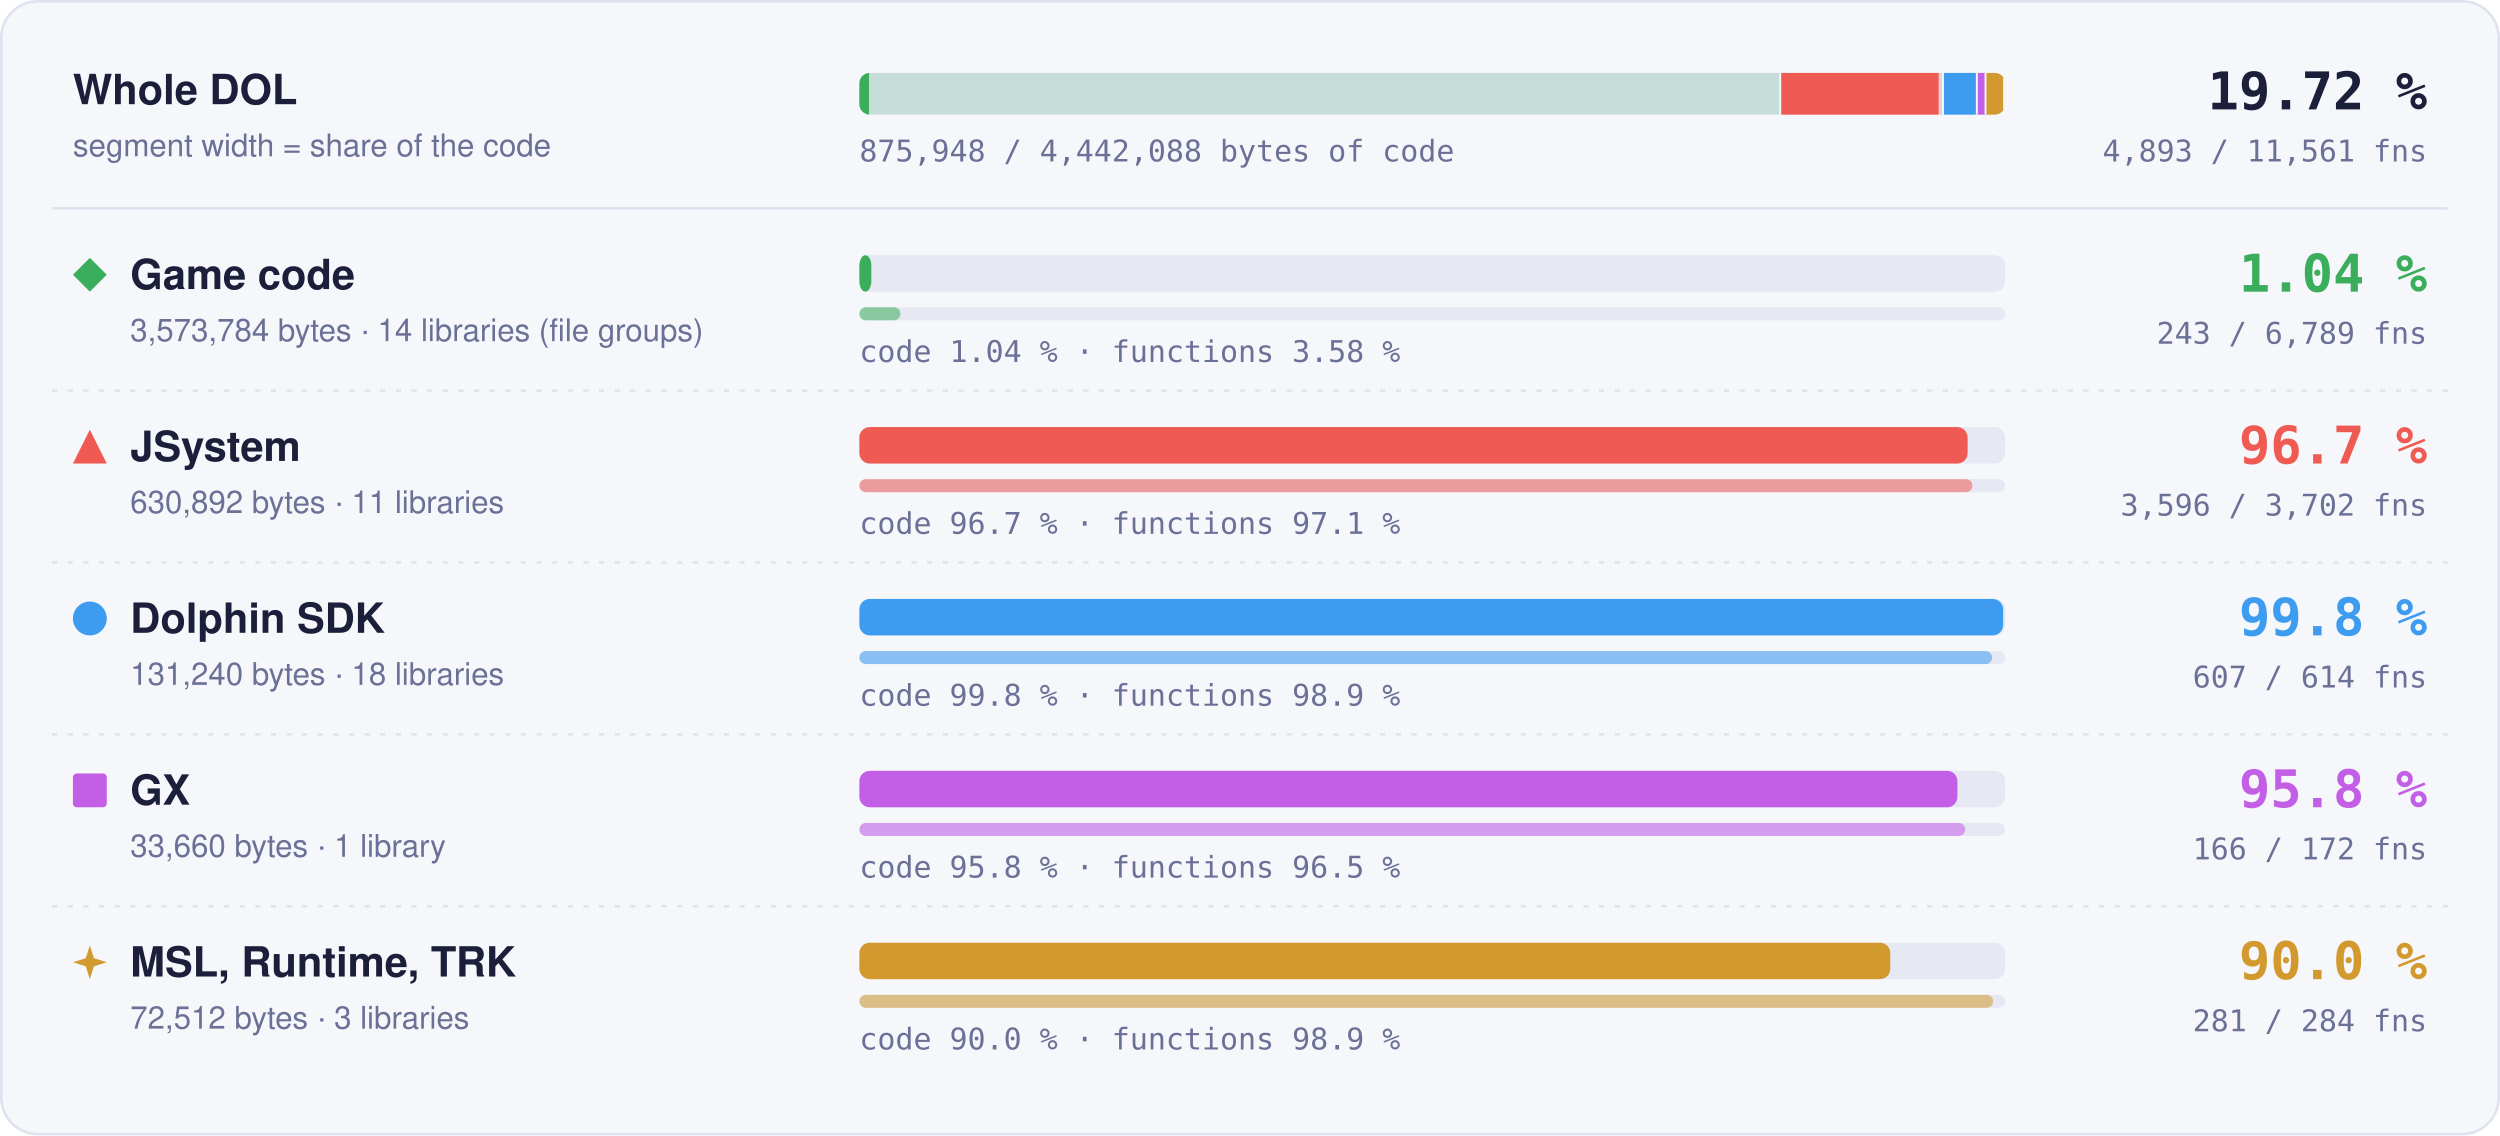
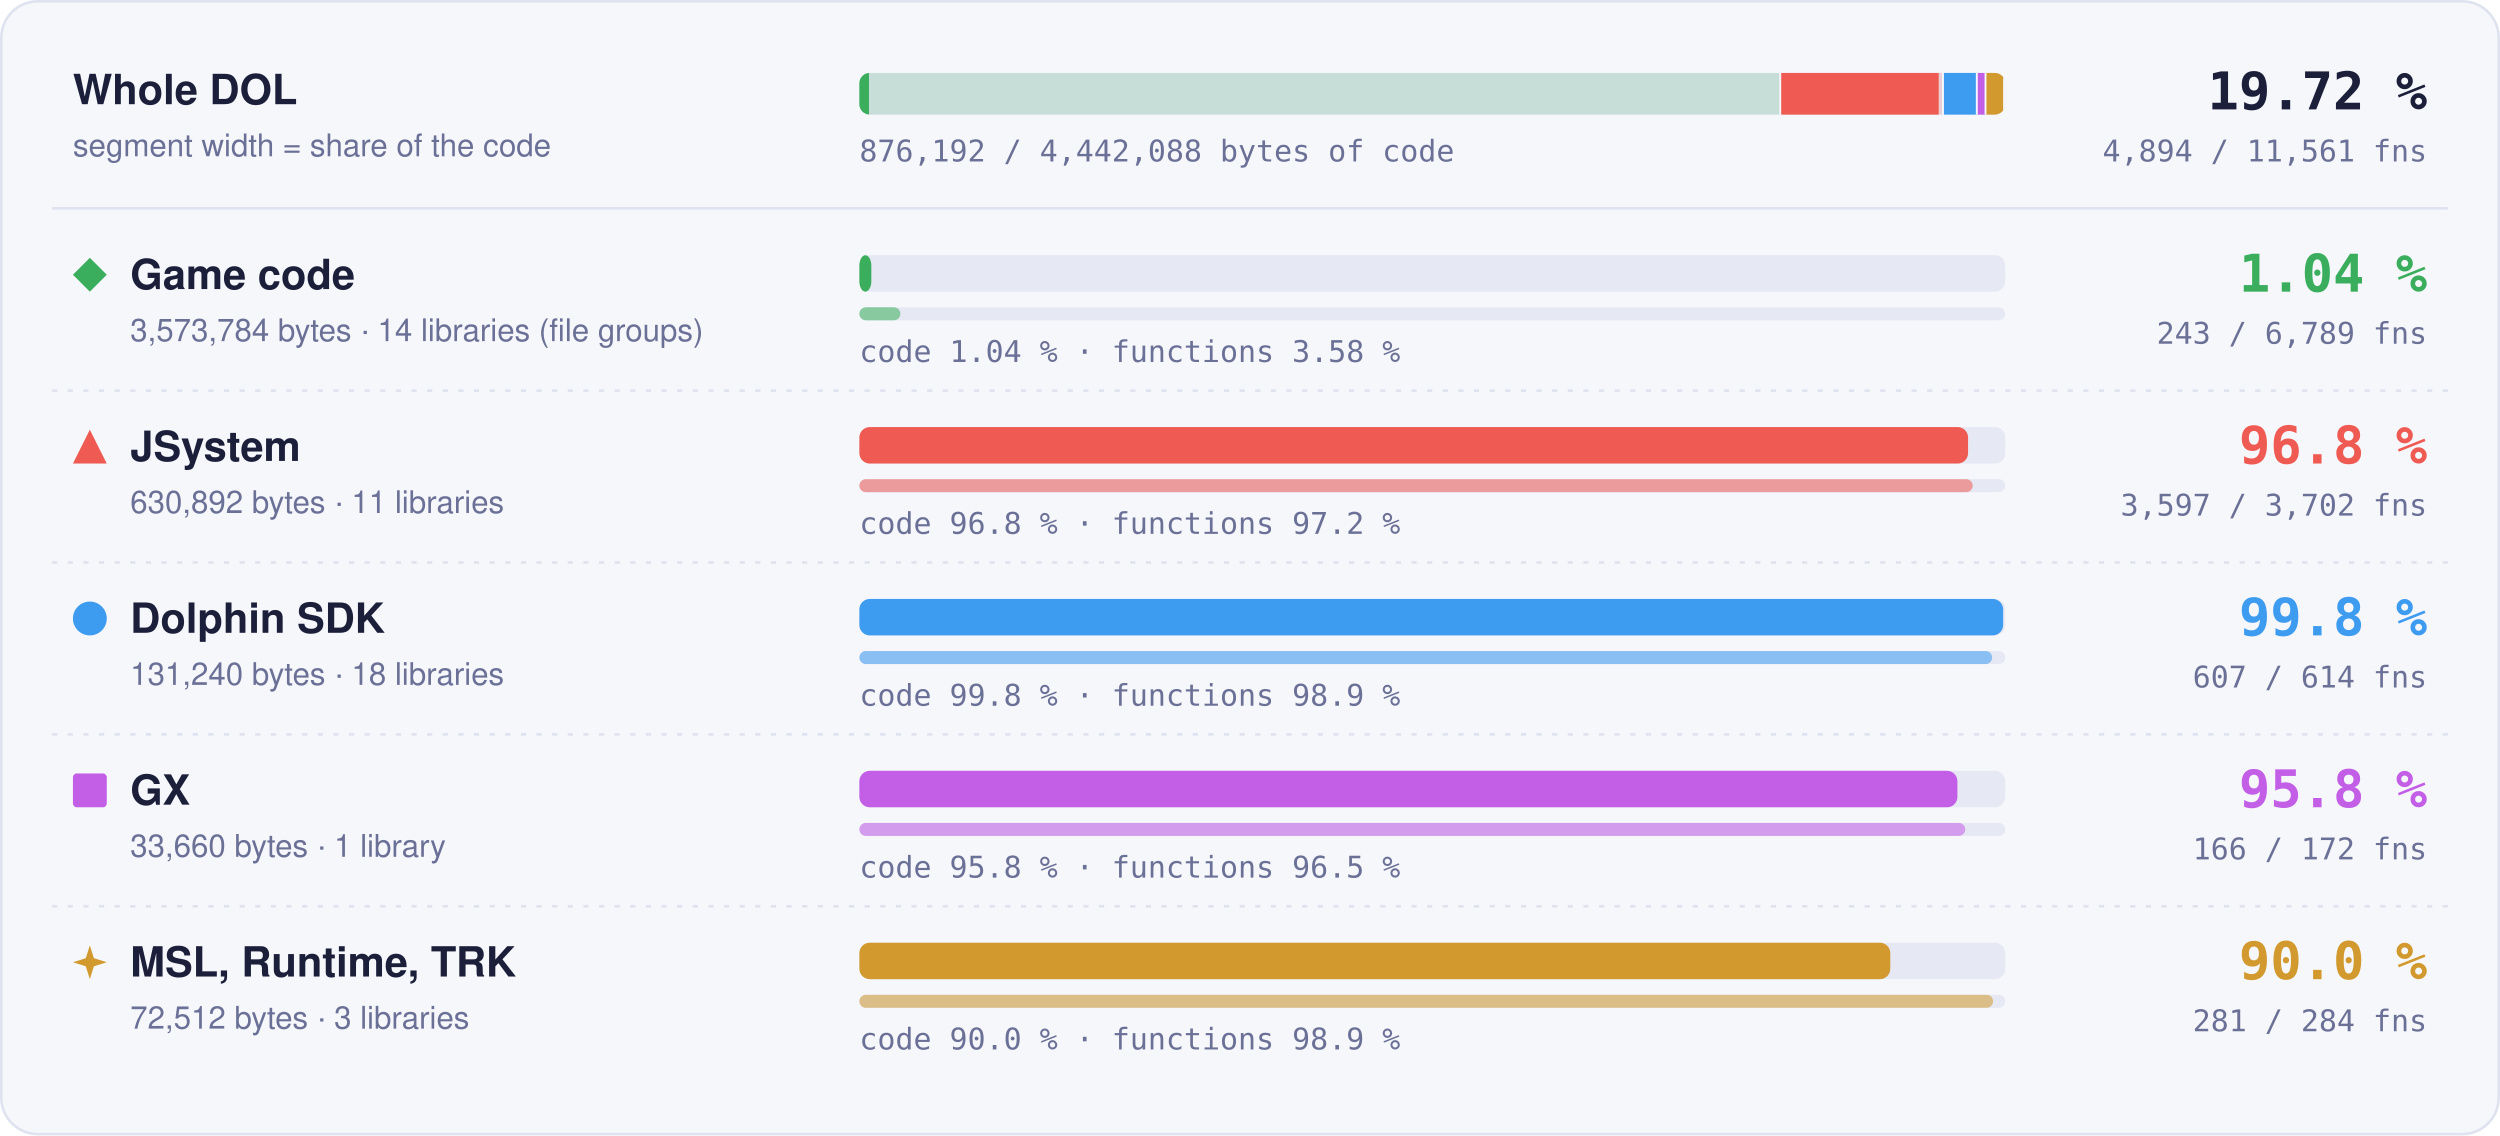
- <svg xmlns="http://www.w3.org/2000/svg" width="960" height="436" viewBox="0 0 960 436" role="img" aria-label="Matched code and functions per region: Game code 1.04 % of code, 243 of 6789 functions; JSystem 96.7 % of code, 3596 of 3702 functions; Dolphin SDK 99.8 % of code, 607 of 614 functions; GX 95.8 % of code, 166 of 172 functions; MSL, Runtime, TRK 90.0 % of code, 281 of 284 functions">
+ <svg xmlns="http://www.w3.org/2000/svg" width="960" height="436" viewBox="0 0 960 436" role="img" aria-label="Matched code and functions per region: Game code 1.04 % of code, 243 of 6789 functions; JSystem 96.8 % of code, 3597 of 3702 functions; Dolphin SDK 99.8 % of code, 607 of 614 functions; GX 95.8 % of code, 166 of 172 functions; MSL, Runtime, TRK 90.0 % of code, 281 of 284 functions">
  <style>text { font-family: -apple-system, BlinkMacSystemFont, 'Segoe UI', Helvetica, Arial, sans-serif; } .mono { font-family: ui-monospace, SFMono-Regular, 'SF Mono', Menlo, Consolas, monospace; } .grow { transform-box: fill-box; transform-origin: 0 50%; animation: grow 1.4s cubic-bezier(.2,.8,.2,1) both; } @keyframes grow { from { transform: scaleX(0); } } @media (prefers-reduced-motion: reduce) { * { animation: none !important; } }</style>
  <rect x="0.5" y="0.5" width="959" height="435" rx="14" fill="#f6f7fb" stroke="#dfe2ef" />
  <text x="28" y="40" font-size="16" font-weight="700" fill="#1b1f3a">Whole DOL</text>
  <text x="28" y="60" font-size="12" fill="#6b7096">segment width = share of the code</text>
  <rect x="330" y="28" width="440" height="16" rx="4" fill="#e6e8f3" />
  <clipPath id="wb">
    <rect x="330" y="28" width="440" height="16" rx="4" />
  </clipPath>
  <g clip-path="url(#wb)">
    <rect x="330.00" y="28" width="353.99" height="16" fill="#3aae5c" fill-opacity="0.18" />
    <rect class="grow" x="330.00" y="28" width="3.69" height="16" fill="#3aae5c" />
    <rect x="683.24" y="28" width="1.5" height="16" fill="#f6f7fb" />
    <rect x="683.99" y="28" width="62.49" height="16" fill="#ef5b52" fill-opacity="0.18" />
-     <rect class="grow" x="683.99" y="28" width="60.44" height="16" fill="#ef5b52" />
+     <rect class="grow" x="683.99" y="28" width="60.47" height="16" fill="#ef5b52" />
    <rect x="745.73" y="28" width="1.5" height="16" fill="#f6f7fb" />
    <rect x="746.48" y="28" width="13.00" height="16" fill="#3d9cf0" fill-opacity="0.18" />
    <rect class="grow" x="746.48" y="28" width="12.98" height="16" fill="#3d9cf0" />
    <rect x="758.73" y="28" width="1.5" height="16" fill="#f6f7fb" />
    <rect x="759.48" y="28" width="3.33" height="16" fill="#c35ee6" fill-opacity="0.18" />
    <rect class="grow" x="759.48" y="28" width="3.20" height="16" fill="#c35ee6" />
    <rect x="762.07" y="28" width="1.5" height="16" fill="#f6f7fb" />
    <rect x="762.82" y="28" width="7.18" height="16" fill="#d29a2e" fill-opacity="0.18" />
    <rect class="grow" x="762.82" y="28" width="6.46" height="16" fill="#d29a2e" />
    <rect x="769.25" y="28" width="1.5" height="16" fill="#f6f7fb" />
  </g>
  <text x="932" y="42" text-anchor="end" class="mono" font-size="20" font-weight="700" fill="#1b1f3a">19.72 %</text>
-   <text x="932" y="62" text-anchor="end" class="mono" font-size="11.5" fill="#6b7096">4,893 / 11,561 fns</text>
-   <text x="330" y="62" class="mono" font-size="11.5" fill="#6b7096">875,948 / 4,442,088 bytes of code</text>
+   <text x="932" y="62" text-anchor="end" class="mono" font-size="11.5" fill="#6b7096">4,894 / 11,561 fns</text>
+   <text x="330" y="62" class="mono" font-size="11.5" fill="#6b7096">876,192 / 4,442,088 bytes of code</text>
  <line x1="20" x2="940" y1="80" y2="80" stroke="#dfe2ef" />
  <g fill="#3aae5c">
    <path d="M34.5 99L41 105.5L34.5 112L28 105.5Z" />
  </g>
  <text x="50" y="111" font-size="16" font-weight="700" fill="#1b1f3a">Game code</text>
  <text x="50" y="131" font-size="12" fill="#6b7096">3,573,784 bytes · 14 libraries (file groups)</text>
  <rect x="330" y="98" width="440" height="14" rx="4" fill="#e6e8f3" />
  <rect class="grow" style="animation-delay:0.0s" x="330" y="98" width="4.59" height="14" rx="4" fill="#3aae5c" />
  <rect x="330" y="118" width="440" height="5" rx="2.5" fill="#e6e8f3" />
  <rect class="grow" style="animation-delay:0.2s" x="330" y="118" width="15.75" height="5" rx="2.5" fill="#3aae5c" fill-opacity="0.55" />
  <text x="330" y="139" class="mono" font-size="11.5" fill="#6b7096">code 1.04 % · functions 3.58 %</text>
  <text x="932" y="112" text-anchor="end" class="mono" font-size="20" font-weight="700" fill="#3aae5c">1.04 %</text>
  <text x="932" y="132" text-anchor="end" class="mono" font-size="11.5" fill="#6b7096">243 / 6,789 fns</text>
  <line x1="20" x2="940" y1="150" y2="150" stroke="#dfe2ef" stroke-dasharray="2 4" />
  <g fill="#ef5b52">
    <path d="M34.5 165L41 178L28 178Z" />
  </g>
  <text x="50" y="177" font-size="16" font-weight="700" fill="#1b1f3a">JSystem</text>
  <text x="50" y="197" font-size="12" fill="#6b7096">630,892 bytes · 11 libraries</text>
  <rect x="330" y="164" width="440" height="14" rx="4" fill="#e6e8f3" />
-   <rect class="grow" style="animation-delay:0.1s" x="330" y="164" width="425.57" height="14" rx="4" fill="#ef5b52" />
+   <rect class="grow" style="animation-delay:0.1s" x="330" y="164" width="425.74" height="14" rx="4" fill="#ef5b52" />
  <rect x="330" y="184" width="440" height="5" rx="2.5" fill="#e6e8f3" />
-   <rect class="grow" style="animation-delay:0.3s" x="330" y="184" width="427.40" height="5" rx="2.5" fill="#ef5b52" fill-opacity="0.55" />
-   <text x="330" y="205" class="mono" font-size="11.5" fill="#6b7096">code 96.7 % · functions 97.1 %</text>
-   <text x="932" y="178" text-anchor="end" class="mono" font-size="20" font-weight="700" fill="#ef5b52">96.7 %</text>
-   <text x="932" y="198" text-anchor="end" class="mono" font-size="11.5" fill="#6b7096">3,596 / 3,702 fns</text>
+   <rect class="grow" style="animation-delay:0.3s" x="330" y="184" width="427.52" height="5" rx="2.5" fill="#ef5b52" fill-opacity="0.55" />
+   <text x="330" y="205" class="mono" font-size="11.5" fill="#6b7096">code 96.8 % · functions 97.2 %</text>
+   <text x="932" y="178" text-anchor="end" class="mono" font-size="20" font-weight="700" fill="#ef5b52">96.8 %</text>
+   <text x="932" y="198" text-anchor="end" class="mono" font-size="11.5" fill="#6b7096">3,597 / 3,702 fns</text>
  <line x1="20" x2="940" y1="216" y2="216" stroke="#dfe2ef" stroke-dasharray="2 4" />
  <g fill="#3d9cf0">
    <circle cx="34.5" cy="237.5" r="6.5" />
  </g>
  <text x="50" y="243" font-size="16" font-weight="700" fill="#1b1f3a">Dolphin SDK</text>
  <text x="50" y="263" font-size="12" fill="#6b7096">131,240 bytes · 18 libraries</text>
  <rect x="330" y="230" width="440" height="14" rx="4" fill="#e6e8f3" />
  <rect class="grow" style="animation-delay:0.2s" x="330" y="230" width="439.20" height="14" rx="4" fill="#3d9cf0" />
  <rect x="330" y="250" width="440" height="5" rx="2.5" fill="#e6e8f3" />
  <rect class="grow" style="animation-delay:0.4s" x="330" y="250" width="434.98" height="5" rx="2.5" fill="#3d9cf0" fill-opacity="0.55" />
  <text x="330" y="271" class="mono" font-size="11.5" fill="#6b7096">code 99.8 % · functions 98.9 %</text>
  <text x="932" y="244" text-anchor="end" class="mono" font-size="20" font-weight="700" fill="#3d9cf0">99.8 %</text>
  <text x="932" y="264" text-anchor="end" class="mono" font-size="11.5" fill="#6b7096">607 / 614 fns</text>
  <line x1="20" x2="940" y1="282" y2="282" stroke="#dfe2ef" stroke-dasharray="2 4" />
  <g fill="#c35ee6">
    <rect x="28" y="297" width="13" height="13" rx="1.5" />
  </g>
  <text x="50" y="309" font-size="16" font-weight="700" fill="#1b1f3a">GX</text>
  <text x="50" y="329" font-size="12" fill="#6b7096">33,660 bytes · 1 library</text>
  <rect x="330" y="296" width="440" height="14" rx="4" fill="#e6e8f3" />
  <rect class="grow" style="animation-delay:0.3s" x="330" y="296" width="421.65" height="14" rx="4" fill="#c35ee6" />
  <rect x="330" y="316" width="440" height="5" rx="2.5" fill="#e6e8f3" />
  <rect class="grow" style="animation-delay:0.5s" x="330" y="316" width="424.65" height="5" rx="2.5" fill="#c35ee6" fill-opacity="0.55" />
  <text x="330" y="337" class="mono" font-size="11.5" fill="#6b7096">code 95.8 % · functions 96.5 %</text>
  <text x="932" y="310" text-anchor="end" class="mono" font-size="20" font-weight="700" fill="#c35ee6">95.8 %</text>
  <text x="932" y="330" text-anchor="end" class="mono" font-size="11.5" fill="#6b7096">166 / 172 fns</text>
  <line x1="20" x2="940" y1="348" y2="348" stroke="#dfe2ef" stroke-dasharray="2 4" />
  <g fill="#d29a2e">
    <path d="M34.5 363L36.06 367.94L41 369.5L36.06 371.06L34.5 376L32.94 371.06L28 369.5L32.94 367.94Z" />
  </g>
  <text x="50" y="375" font-size="16" font-weight="700" fill="#1b1f3a">MSL, Runtime, TRK</text>
  <text x="50" y="395" font-size="12" fill="#6b7096">72,512 bytes · 3 libraries</text>
  <rect x="330" y="362" width="440" height="14" rx="4" fill="#e6e8f3" />
  <rect class="grow" style="animation-delay:0.4s" x="330" y="362" width="395.87" height="14" rx="4" fill="#d29a2e" />
  <rect x="330" y="382" width="440" height="5" rx="2.5" fill="#e6e8f3" />
  <rect class="grow" style="animation-delay:0.6s" x="330" y="382" width="435.35" height="5" rx="2.5" fill="#d29a2e" fill-opacity="0.55" />
  <text x="330" y="403" class="mono" font-size="11.5" fill="#6b7096">code 90.0 % · functions 98.9 %</text>
  <text x="932" y="376" text-anchor="end" class="mono" font-size="20" font-weight="700" fill="#d29a2e">90.0 %</text>
  <text x="932" y="396" text-anchor="end" class="mono" font-size="11.5" fill="#6b7096">281 / 284 fns</text>
</svg>
